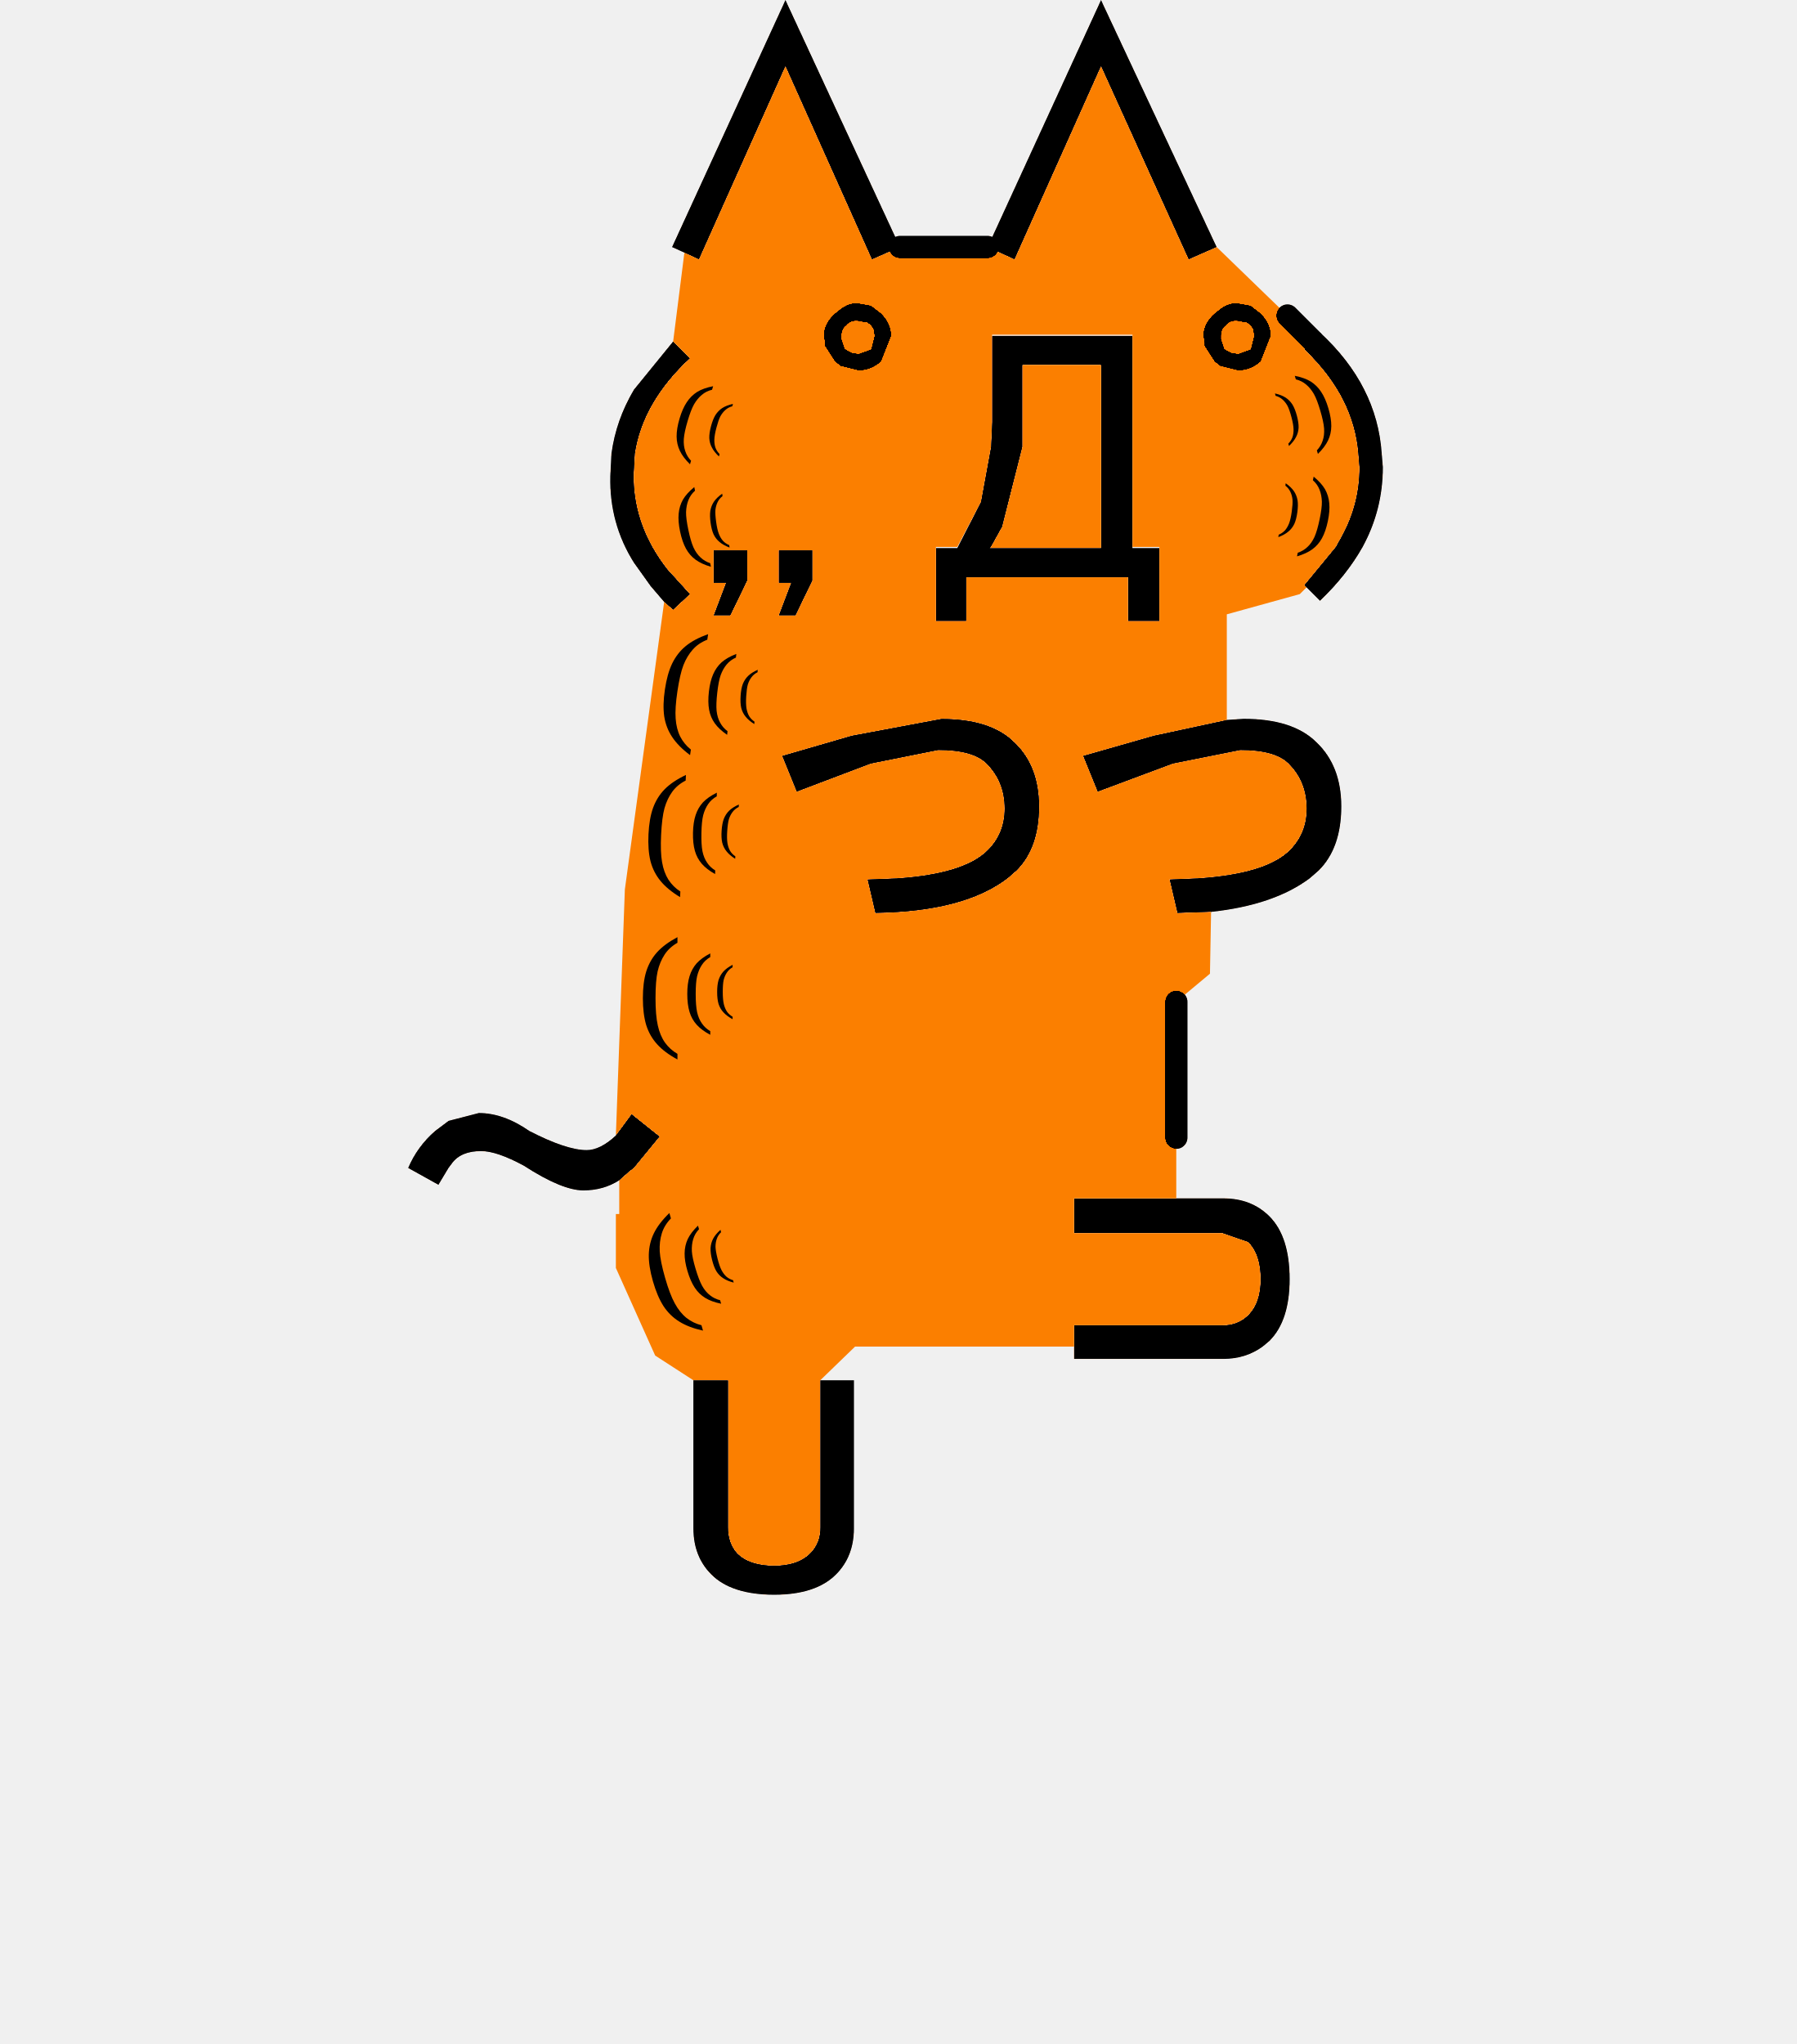
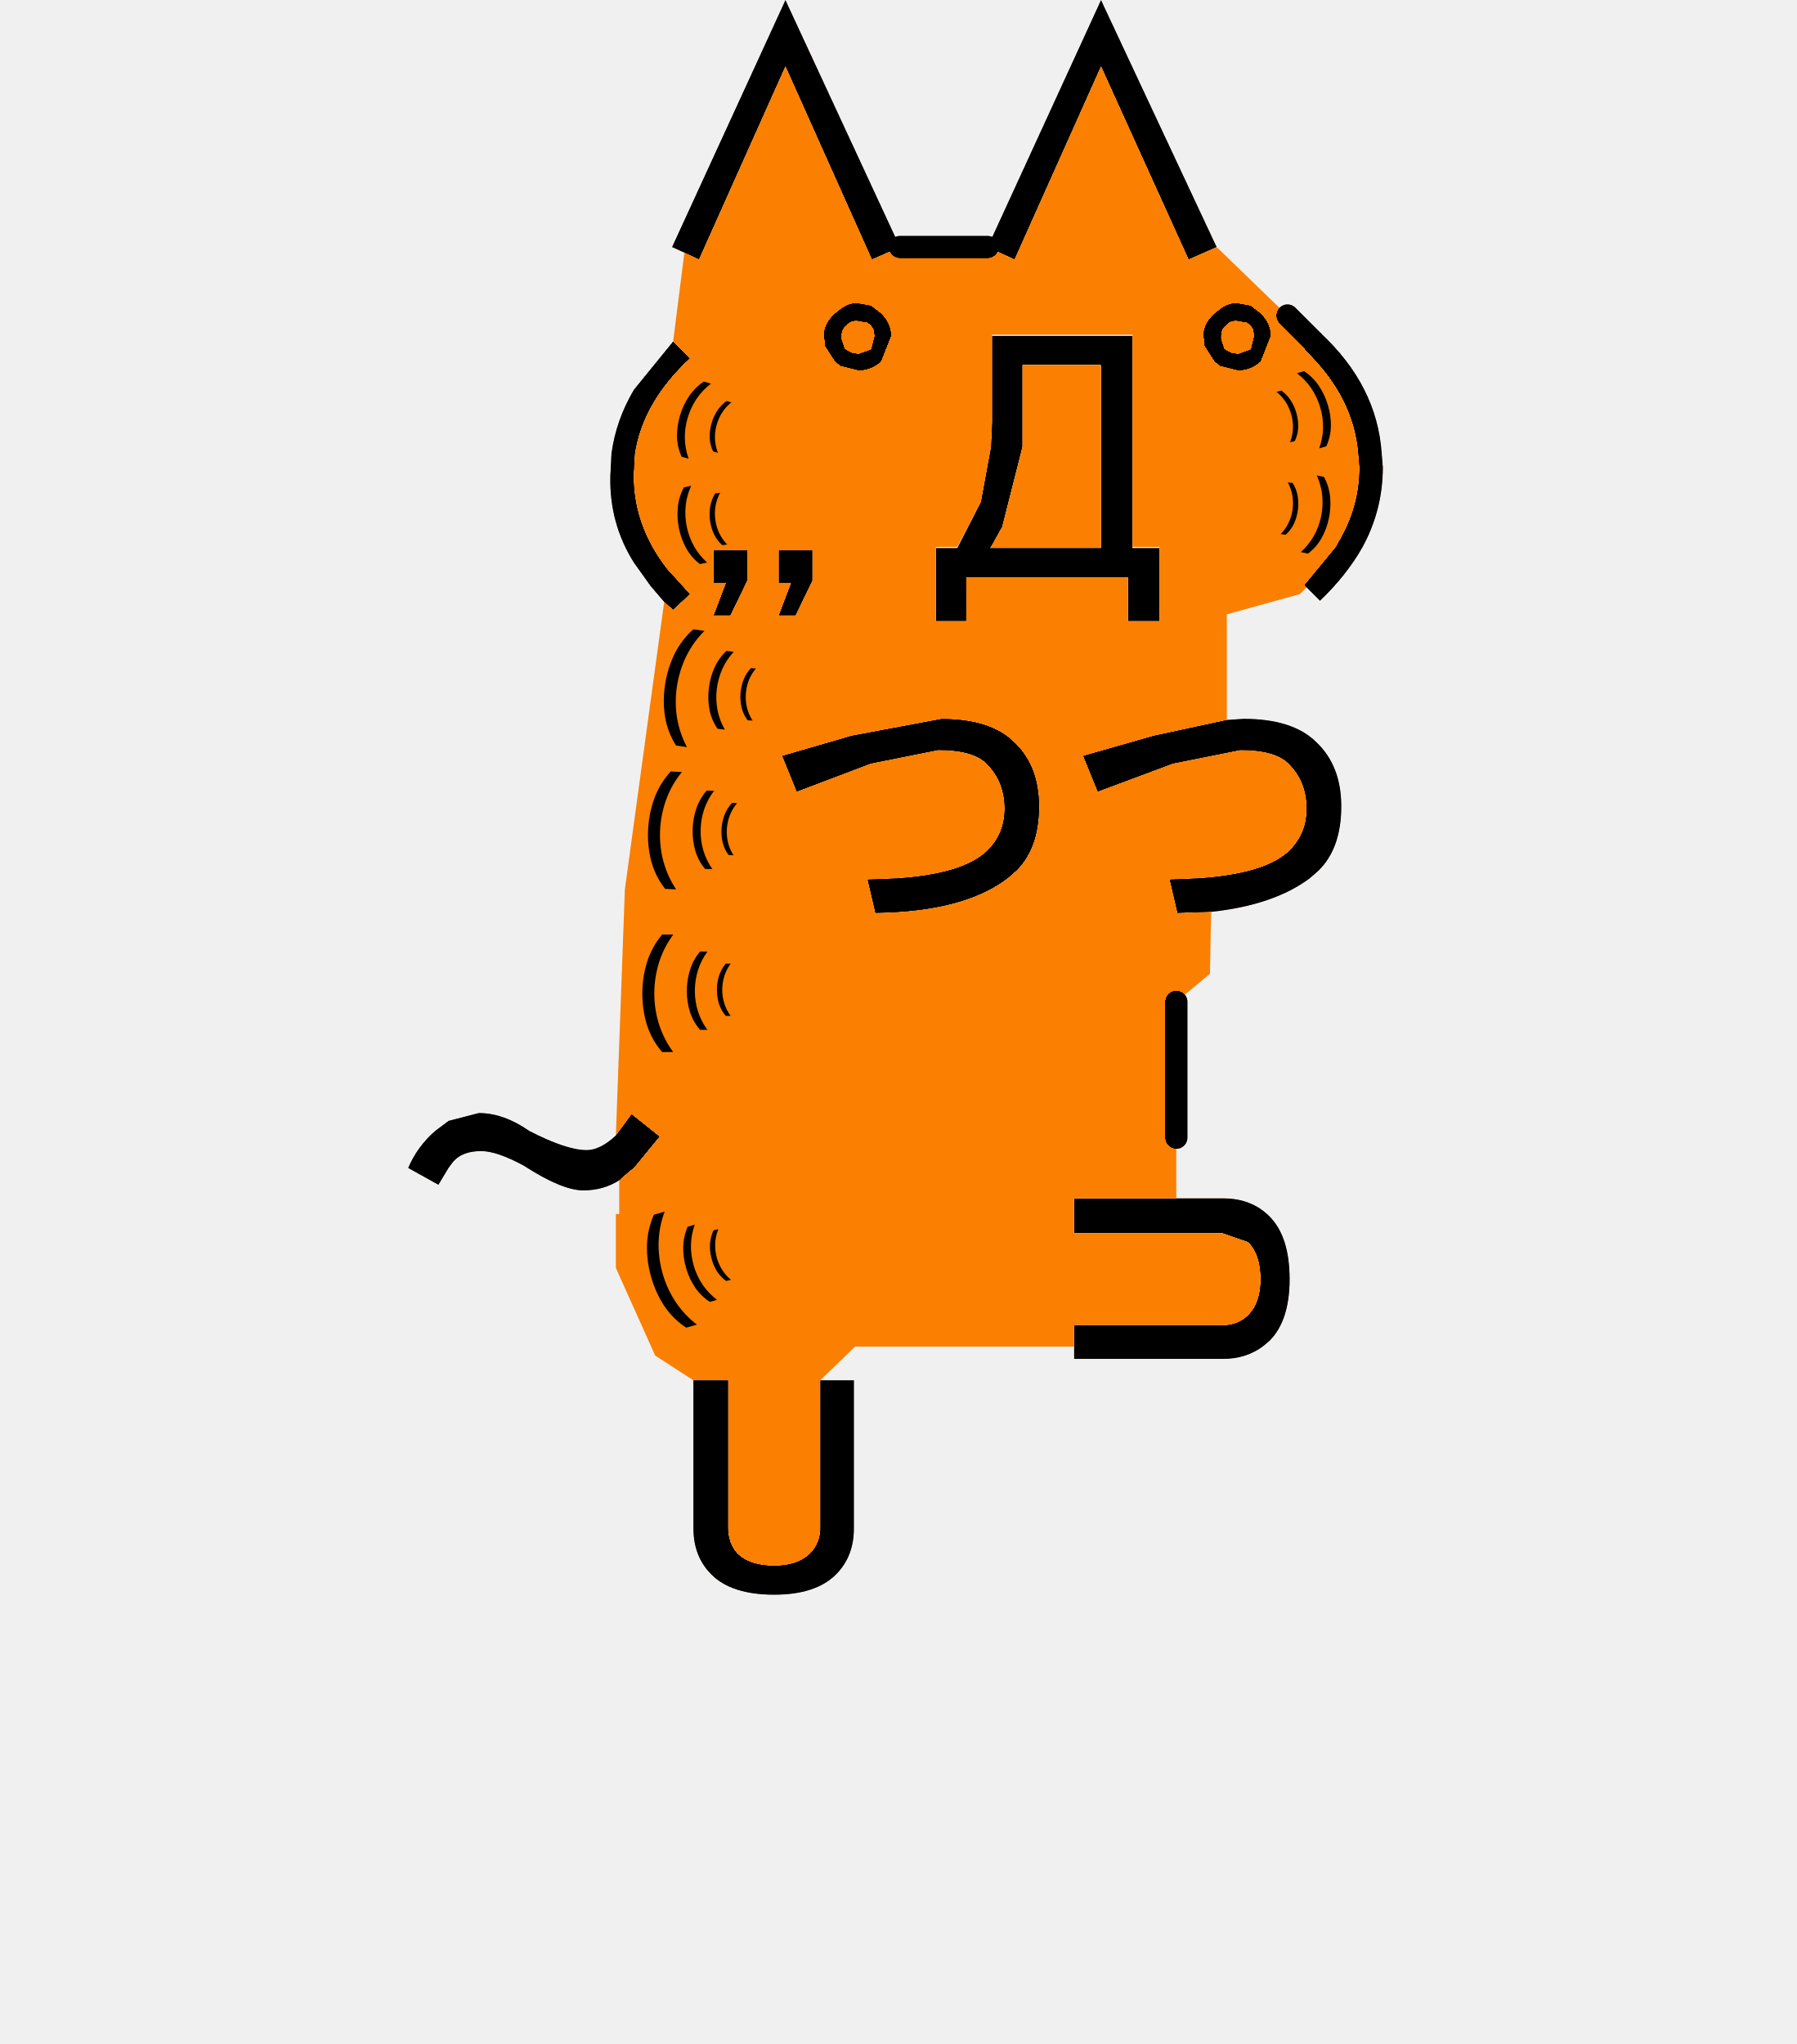
<svg xmlns="http://www.w3.org/2000/svg" xmlns:xlink="http://www.w3.org/1999/xlink" height="182" width="160" version="1.1" id="svg6">
  <defs id="defs4">
    <g id="c">
      <path d="M10.75-56.05v-.05H4.5v3.9l-.05 1.1L4-48.65l-1.05 2H2v3.3h1.35v-1.95h7.2v1.95h1.4v-3.3h-1.2v-9.4M.4-60h3.9l1.2.55 3.85-8.6 3.9 8.6L14.5-60l3.15 3.05 1.1 1.1-1.1-1.1 1.15 1.1h-.05l-.35.4.1.1q2.1 2.05 2.3 4.55l.05.6q0 1.65-.8 3.1l-.25.45-1.4 1.7.1.1-.3.3-3.25.9v4.7l-3.25.7-3.15.9.65 1.6L12.55-37l3-.6q1.55 0 2.15.6.8.8.8 2 0 1.1-.75 1.85-1.05 1.05-4.1 1.25l-1.25.05.35 1.5 1.5-.05-.05 2.75-1.5 1.25v8.75H8.15v1.55h6.6l1.15.4q.55.55.55 1.65 0 1.05-.55 1.6-.45.45-1.15.45h-6.6v.95H-1.6l-1.55 1.5V-3q0 .7-.45 1.15-.55.55-1.6.55-1.1 0-1.65-.55-.4-.45-.4-1.15v-6.55H-8.8l-1.7-1.1-1.75-3.9v-2.4h.15v-1.5l.45-.4.2-.15 1.15-1.4-1.25-1-.7.95.4-10.95 1.75-12.8.4.35.75-.7-1-1.1q-1.45-1.85-1.5-4v-.25l.05-.9q.35-2.3 2.45-4.25l-.75-.75.5-3.95.65.3 3.85-8.6 3.85 8.6L.4-60m5.45 8.85v-3.6h3.5v8.15H4.4l.05-.05.5-.9.9-3.55v-.05m-.35 13.2Q4.45-39 2.25-39l-4 .75-3.1.9.65 1.6L-.9-37l3-.6q1.55 0 2.15.6.8.8.8 2 0 1.1-.75 1.85Q3.25-32.1.25-31.9l-1.3.05.35 1.5q3.95-.05 5.9-1.55l.4-.35q1-1 1-2.85 0-1.8-1.1-2.85M-7.15-43.6l.75-1.55v-1.35h-1.5v1.45h.55l-.55 1.45h.75m3.65-2.9H-5v1.45h.55L-5-43.6h.75l.75-1.55v-1.35" fill="#fff" fill-rule="evenodd" transform="translate(21.5 71)" id="path1" />
      <path d="M10.75-56.05v9.45h1.2v3.25h-1.4v-1.95h-7.2v1.95H2v-3.25h.95L4-48.65l.45-2.45.05-1.1v-3.85h6.25M.4-60l-1.25.55-3.85-8.6-3.85 8.6-.65-.3-.55-.25 5.05-11L.4-60m-10.1 4.2.75.75q-2.1 1.95-2.45 4.25l-.05.9v.25q.05 2.15 1.5 4l1 1.1-.75.7-.4-.35-.6-.7-.75-1.05q-1.1-1.75-1.05-3.85l.05-1q.2-1.5 1-2.85l1.75-2.15m-2.55 35.35.7-.95 1.25 1-1.15 1.4-.2.15-.45.4q-.7.45-1.6.45-.95 0-2.65-1.1-1.2-.65-1.9-.65-.9 0-1.3.55l-.15.2-.45.75-1.35-.75q.4-.95 1.2-1.65l.6-.45 1.35-.35q1.1 0 2.25.8 1.65.85 2.55.85.6 0 1.3-.65m3.45 10.9h1.55V-3q0 .7.4 1.15.55.55 1.65.55 1.05 0 1.6-.55.45-.45.45-1.15v-6.55h1.5v6.6q0 1.25-.8 2.05-.9.9-2.75.9Q-7.1 0-8-.9q-.8-.8-.8-2.05v-6.6m16.95-1.5V-12h6.6q.7 0 1.15-.45.55-.55.55-1.6 0-1.1-.55-1.65l-1.15-.4h-6.6v-1.55h6.65q1.25 0 2.05.8.9.9.9 2.8 0 1.85-.9 2.75l-.3.25q-.75.55-1.75.55H8.15v-.55m6.1-19.35-1.5.05-.35-1.5 1.25-.05q3.05-.2 4.1-1.25.75-.75.75-1.85 0-1.2-.8-2-.6-.6-2.15-.6l-3 .6-3.35 1.25-.65-1.6 3.15-.9 3.25-.7.75-.05q2.2 0 3.25 1.05 1.1 1.05 1.1 2.85 0 1.85-1 2.85l-.4.35q-1.6 1.2-4.4 1.5m4.25-14.45-.1-.1 1.4-1.7.25-.45q.8-1.45.8-3.1l-.05-.6q-.2-2.5-2.3-4.55l-.1-.1.35-.4h.05l.3-.35q2.55 2.35 2.75 5.4l.05.6q0 1.9-.9 3.55-.7 1.25-1.9 2.4l-.6-.6M14.5-60l-1.25.55-3.9-8.6-3.85 8.6L4.3-60l5.05-11 5.15 11m-8.65 8.85v.05l-.9 3.55-.5.9-.05.05h4.95v-8.15h-3.5v3.6m-.35 13.2q1.1 1.05 1.1 2.85 0 1.85-1 2.85l-.4.35q-1.95 1.5-5.9 1.55l-.35-1.5 1.3-.05q3-.2 4.05-1.25.75-.75.75-1.85 0-1.2-.8-2-.6-.6-2.15-.6l-3 .6-3.3 1.25-.65-1.6 3.1-.9 4-.75q2.2 0 3.25 1.05m-9-8.55v1.35l-.75 1.55H-5l.55-1.45H-5v-1.45h1.5m-3.65 2.9h-.75l.55-1.45h-.55v-1.45h1.5v1.35l-.75 1.55" fill-rule="evenodd" transform="translate(21.5 71)" id="path2" />
      <path d="M4.3-60H.4m12.3 39.65v-6.05m6.05-29.45-1.1-1.1" fill="none" stroke="#000" stroke-linecap="round" stroke-linejoin="round" transform="translate(21.5 71)" id="path3" />
    </g>
    <g id="d" transform="translate(.8)">
      <use height="3" transform="matrix(1.005 0 0 1 -.804 0)" width="4.65" xlink:href="#a" id="use3" />
      <use height="3" transform="matrix(1.005 0 0 1 16.096 0)" width="4.65" xlink:href="#a" id="use4" />
    </g>
    <path d="M1.35 0h.2l.55.1.45.35q.45.45.45 1L2.55 2.6q-.45.4-1 .4l-.8-.2-.25-.2-.45-.7v-.15L0 1.45v-.1q.05-.5.5-.9l.25-.2Q1 .05 1.3 0h.05m.45.85L1.55.8Q1.2.75 1 1q-.2.15-.2.45v.15l.15.45H1l.05.05.2.1.3.05.55-.2.15-.6-.05-.3L2.1 1 2.05.95 1.9.85h-.1" fill-rule="evenodd" id="b" />
    <use height="3" transform="translate(.8)" width="3" xlink:href="#b" id="a" />
    <filter style="color-interpolation-filters:sRGB;" id="filter7" x="0" y="0" width="1" height="1">
      <feComposite in2="SourceGraphic" operator="arithmetic" k1="7.896" k2="0" result="composite1" id="feComposite6" />
      <feColorMatrix in="composite1" values="1" type="saturate" result="colormatrix1" id="feColorMatrix6" />
      <feFlood flood-opacity="1" flood-color="rgb(223,74,0)" result="flood1" id="feFlood6" />
      <feBlend in="flood1" in2="colormatrix1" mode="multiply" result="blend1" id="feBlend6" />
      <feBlend in2="blend1" mode="screen" result="blend2" id="feBlend7" />
      <feColorMatrix in="blend2" values="1" type="saturate" result="colormatrix2" id="feColorMatrix7" />
      <feComposite in="colormatrix2" in2="SourceGraphic" operator="in" k2="1" result="composite2" id="feComposite7" />
    </filter>
  </defs>
  <g transform="matrix(2 0 0 2 79.341 142)" id="g6" style="filter:url(#filter7)">
    <use height="71" transform="translate(-21.5 -71)" width="43.4" xlink:href="#c" id="use5" />
    <use height="3" transform="translate(-3.8 -57.5)" width="21.55" xlink:href="#d" id="use6" />
  </g>
  <g id="layer1" transform="translate(-4.3443117e-4,2.0777091e-4)">
-     <text xml:space="preserve" style="writing-mode:lr-tb;direction:ltr;fill:#000000" x="67.091" y="54.871" id="text19" transform="rotate(8.48875)">
-       <tspan id="tspan19" x="67.091" y="54.871">(</tspan>
-     </text>
-     <text xml:space="preserve" style="writing-mode:lr-tb;direction:ltr;fill:#000000" x="60.709" y="74.317" id="text20" transform="rotate(2.749915)">
-       <tspan id="tspan20" x="60.709" y="74.317">(</tspan>
-     </text>
-     <text xml:space="preserve" style="writing-mode:lr-tb;direction:ltr;fill:#000000" x="56.716" y="91.777" id="text21">
-       <tspan id="tspan21" x="56.716" y="91.777">(</tspan>
-     </text>
-     <text xml:space="preserve" style="writing-mode:lr-tb;direction:ltr;fill:#000000" x="24.005" y="128.565" id="text22" transform="rotate(-15.95802)">
-       <tspan id="tspan22" x="24.005" y="128.565">(</tspan>
-     </text>
-     <text xml:space="preserve" style="font-size:8px;writing-mode:lr-tb;direction:ltr;fill:#000000" x="69.327" y="55.98" id="text23" transform="rotate(6.497173)">
-       <tspan id="tspan23" x="69.327" y="55.98">(</tspan>
-     </text>
-     <text xml:space="preserve" style="font-size:8px;writing-mode:lr-tb;direction:ltr;fill:#000000" x="62.9" y="74.766" id="text24" transform="rotate(1.208022)">
-       <tspan id="tspan24" x="62.9" y="74.766">(</tspan>
-     </text>
-     <text xml:space="preserve" style="font-size:8px;writing-mode:lr-tb;direction:ltr;fill:#000000" x="60.841" y="90.436" id="text25">
-       <tspan id="tspan25" x="60.841" y="90.436">(</tspan>
-     </text>
-     <text xml:space="preserve" style="font-size:8px;writing-mode:lr-tb;direction:ltr;fill:#000000" x="26.135" y="127.851" id="text26" transform="rotate(-16.52538)">
-       <tspan id="tspan26" x="26.135" y="127.851">(</tspan>
-     </text>
-     <text xml:space="preserve" style="font-size:5.333px;writing-mode:lr-tb;direction:ltr;fill:#000000" x="69.444" y="59.02" id="text27" transform="rotate(3.571206)">
-       <tspan id="tspan27" x="69.444" y="59.02">(</tspan>
-     </text>
-     <text xml:space="preserve" style="font-size:5.333px;writing-mode:lr-tb;direction:ltr;fill:#000000" x="68.908" y="70.693" id="text28" transform="rotate(3.901436)">
-       <tspan id="tspan28" x="68.908" y="70.693">(</tspan>
-     </text>
-     <text xml:space="preserve" style="font-size:5.333px;writing-mode:lr-tb;direction:ltr;fill:#000000" x="63.625" y="89.611" id="text29">
-       <tspan id="tspan29" x="63.625" y="89.611">(</tspan>
-     </text>
-     <text xml:space="preserve" style="font-size:5.333px;writing-mode:lr-tb;direction:ltr;fill:#000000" x="34.095" y="125.49" id="text30" transform="rotate(-14.02624)">
-       <tspan id="tspan30" x="34.095" y="125.49">(</tspan>
-     </text>
-     <text xml:space="preserve" style="font-size:8px;writing-mode:lr-tb;direction:ltr;fill:#000000" x="68.246" y="20.486" id="text31" transform="rotate(16.49996)">
-       <tspan id="tspan31" x="68.246" y="20.486">(</tspan>
-     </text>
-     <text xml:space="preserve" style="font-size:8px;writing-mode:lr-tb;direction:ltr;fill:#000000" x="49.237" y="60.645" id="text32" transform="rotate(-11.80251)">
-       <tspan id="tspan32" x="49.237" y="60.645">(</tspan>
-     </text>
-     <text xml:space="preserve" style="font-size:5.333px;writing-mode:lr-tb;direction:ltr;fill:#000000" x="70.71" y="21.666" id="text33" transform="rotate(14.90857)">
-       <tspan id="tspan33" x="70.71" y="21.666">(</tspan>
-     </text>
-     <text xml:space="preserve" style="font-size:5.333px;writing-mode:lr-tb;direction:ltr;fill:#000000" x="56.163" y="55.953" id="text34" transform="rotate(-7.772965)">
-       <tspan id="tspan34" x="56.163" y="55.953">(</tspan>
-     </text>
-     <text xml:space="preserve" style="font-size:8px;writing-mode:lr-tb;direction:ltr;fill:#000000" x="-103.45" y="70.377" id="text35" transform="matrix(-0.9588199,0.2840148,0.2840148,0.9588199,0,0)">
-       <tspan id="tspan35" x="-103.45" y="70.377">(</tspan>
-     </text>
-     <text xml:space="preserve" style="font-size:8px;writing-mode:lr-tb;direction:ltr;fill:#000000" x="-125.589" y="23.166" id="text36" transform="matrix(-0.9788584,-0.204539,-0.204539,0.9788584,0,0)">
-       <tspan id="tspan36" x="-125.589" y="23.166">(</tspan>
-     </text>
-     <text xml:space="preserve" style="font-size:5.333px;writing-mode:lr-tb;direction:ltr;fill:#000000" x="-102.305" y="66.769" id="text37" transform="matrix(-0.9663376,0.2572774,0.2572774,0.9663376,0,0)">
-       <tspan id="tspan37" x="-102.305" y="66.769">(</tspan>
-     </text>
-     <text xml:space="preserve" style="font-size:5.333px;writing-mode:lr-tb;direction:ltr;fill:#000000" x="-120.864" y="30.851" id="text38" transform="matrix(-0.9908118,-0.1352481,-0.1352481,0.9908118,0,0)">
-       <tspan id="tspan38" x="-120.864" y="30.851">(</tspan>
-     </text>
+     <path d="m 67.571,51.583 q 0,-1.464 0.42,-2.82 0.432,-1.368 1.344,-2.46 h 0.996 q -0.84,1.128 -1.272,2.484 -0.42,1.356 -0.42,2.784 0,1.392 0.42,2.736 0.432,1.332 1.26,2.46 h -0.984 q -0.912,-1.056 -1.344,-2.388 -0.42,-1.344 -0.42,-2.796 z" id="text19" transform="rotate(8.48875)" aria-label="(" />
+     <path d="m 61.189,71.029 q 0,-1.464 0.42,-2.82 0.432,-1.368 1.344,-2.46 h 0.996 q -0.84,1.128 -1.272,2.484 -0.42,1.356 -0.42,2.784 0,1.392 0.42,2.736 0.432,1.332 1.26,2.46 h -0.984 q -0.912,-1.056 -1.344,-2.388 -0.42,-1.344 -0.42,-2.796 z" id="text20" transform="rotate(2.749915)" aria-label="(" />
+     <path d="m 57.196,88.489 q 0,-1.464 0.42,-2.82 0.432,-1.368 1.344,-2.46 h 0.996 q -0.84,1.128 -1.272,2.484 -0.42,1.356 -0.42,2.784 0,1.392 0.42,2.736 0.432,1.332 1.26,2.46 h -0.984 q -0.912,-1.056 -1.344,-2.388 -0.42,-1.344 -0.42,-2.796 z" id="text21" aria-label="(" />
+     <path d="m 24.485,125.277 q 0,-1.464 0.42,-2.82 0.432,-1.368 1.344,-2.46 h 0.996 q -0.84,1.128 -1.272,2.484 -0.42,1.356 -0.42,2.784 0,1.392 0.42,2.736 0.432,1.332 1.26,2.46 h -0.984 q -0.912,-1.056 -1.344,-2.388 -0.42,-1.344 -0.42,-2.796 z" id="text22" transform="rotate(-15.95802)" aria-label="(" />
+     <path d="m 69.647,53.788 q 0,-0.976 0.28,-1.88 0.288,-0.912 0.896,-1.64 h 0.664 q -0.56,0.752 -0.848,1.656 -0.28,0.904 -0.28,1.856 0,0.928 0.28,1.824 0.288,0.888 0.84,1.64 h -0.656 q -0.608,-0.704 -0.896,-1.592 -0.28,-0.896 -0.28,-1.864 z" id="text23" style="font-size:8px" transform="rotate(6.497173)" aria-label="(" />
+     <path d="m 63.22,72.574 q 0,-0.976 0.28,-1.88 0.288,-0.912 0.896,-1.64 h 0.664 q -0.56,0.752 -0.848,1.656 -0.28,0.904 -0.28,1.856 0,0.928 0.28,1.824 0.288,0.888 0.84,1.64 h -0.656 q -0.608,-0.704 -0.896,-1.592 -0.28,-0.896 -0.28,-1.864 z" id="text24" style="font-size:8px" transform="rotate(1.208022)" aria-label="(" />
+     <path d="m 61.161,88.244 q 0,-0.976 0.28,-1.88 0.288,-0.912 0.896,-1.64 h 0.664 q -0.56,0.752 -0.848,1.656 -0.28,0.904 -0.28,1.856 0,0.928 0.28,1.824 0.288,0.888 0.84,1.64 h -0.656 q -0.608,-0.704 -0.896,-1.592 -0.28,-0.896 -0.28,-1.864 z" id="text25" style="font-size:8px" aria-label="(" />
+     <path d="m 26.455,125.659 q 0,-0.976 0.28,-1.88 0.288,-0.912 0.896,-1.64 h 0.664 q -0.56,0.752 -0.848,1.656 -0.28,0.904 -0.28,1.856 0,0.928 0.28,1.824 0.288,0.888 0.84,1.64 h -0.656 q -0.608,-0.704 -0.896,-1.592 -0.28,-0.896 -0.28,-1.864 z" id="text26" style="font-size:8px" transform="rotate(-16.52538)" aria-label="(" />
+     <path d="m 69.657,57.559 q 0,-0.651 0.187,-1.253 0.192,-0.608 0.597,-1.093 h 0.443 q -0.373,0.501 -0.565,1.104 -0.187,0.603 -0.187,1.237 0,0.619 0.187,1.216 0.192,0.592 0.56,1.093 H 70.441 Q 70.036,59.393 69.844,58.801 69.657,58.204 69.657,57.559 Z" id="text27" style="font-size:5.333px" transform="rotate(3.571206)" aria-label="(" />
+     <path d="m 69.121,69.232 q 0,-0.651 0.187,-1.253 0.192,-0.608 0.597,-1.093 h 0.443 q -0.373,0.501 -0.565,1.104 -0.187,0.603 -0.187,1.237 0,0.619 0.187,1.216 0.192,0.592 0.56,1.093 H 69.905 Q 69.5,71.066 69.308,70.474 69.121,69.877 69.121,69.232 Z" id="text28" style="font-size:5.333px" transform="rotate(3.901436)" aria-label="(" />
+     <path d="m 63.838,88.15 q 0,-0.651 0.187,-1.253 0.192,-0.608 0.597,-1.093 h 0.443 q -0.373,0.501 -0.565,1.104 -0.187,0.603 -0.187,1.237 0,0.619 0.187,1.216 0.192,0.592 0.56,1.093 h -0.437 q -0.405,-0.469 -0.597,-1.061 -0.187,-0.597 -0.187,-1.243 z" id="text29" style="font-size:5.333px" aria-label="(" />
+     <path d="m 34.309,124.028 q 0,-0.651 0.187,-1.253 0.192,-0.608 0.597,-1.093 h 0.443 q -0.373,0.501 -0.565,1.104 -0.187,0.603 -0.187,1.237 0,0.619 0.187,1.216 0.192,0.592 0.56,1.093 h -0.437 q -0.405,-0.469 -0.597,-1.061 -0.187,-0.597 -0.187,-1.243 z" id="text30" style="font-size:5.333px" transform="rotate(-14.02624)" aria-label="(" />
+     <path d="m 68.566,18.294 q 0,-0.976 0.28,-1.88 0.288,-0.912 0.896,-1.64 h 0.664 q -0.56,0.752 -0.848,1.656 -0.28,0.904 -0.28,1.856 0,0.928 0.28,1.824 0.288,0.888 0.84,1.64 h -0.656 q -0.608,-0.704 -0.896,-1.592 -0.28,-0.896 -0.28,-1.864 z" id="text31" style="font-size:8px" transform="rotate(16.49996)" aria-label="(" />
+     <path d="m 49.557,58.453 q 0,-0.976 0.28,-1.88 0.288,-0.912 0.896,-1.64 h 0.664 q -0.56,0.752 -0.848,1.656 -0.28,0.904 -0.28,1.856 0,0.928 0.28,1.824 0.288,0.888 0.84,1.64 h -0.656 q -0.608,-0.704 -0.896,-1.592 -0.28,-0.896 -0.28,-1.864 z" id="text32" style="font-size:8px" transform="rotate(-11.80251)" aria-label="(" />
+     <path d="m 70.924,20.205 q 0,-0.651 0.187,-1.253 0.192,-0.608 0.597,-1.093 h 0.443 q -0.373,0.501 -0.565,1.104 -0.187,0.603 -0.187,1.237 0,0.619 0.187,1.216 0.192,0.592 0.56,1.093 H 71.708 Q 71.302,22.04 71.11,21.448 70.924,20.85 70.924,20.205 Z" id="text33" style="font-size:5.333px" transform="rotate(14.90857)" aria-label="(" />
+     <path d="m 56.376,54.491 q 0,-0.651 0.187,-1.253 0.192,-0.608 0.597,-1.093 h 0.443 q -0.373,0.501 -0.565,1.104 -0.187,0.603 -0.187,1.237 0,0.619 0.187,1.216 0.192,0.592 0.56,1.093 h -0.437 q -0.405,-0.469 -0.597,-1.061 -0.187,-0.597 -0.187,-1.243 z" id="text34" style="font-size:5.333px" transform="rotate(-7.772965)" aria-label="(" />
+     <path d="m -103.13,68.185 q 0,-0.976 0.28,-1.88 0.288,-0.912 0.896,-1.64 h 0.664 q -0.56,0.752 -0.848,1.656 -0.28,0.904 -0.28,1.856 0,0.928 0.28,1.824 0.288,0.888 0.84,1.64 h -0.656 q -0.608,-0.704 -0.896,-1.592 -0.28,-0.896 -0.28,-1.864 z" id="text35" style="font-size:8px" transform="matrix(-0.9588199,0.2840148,0.2840148,0.9588199,0,0)" aria-label="(" />
+     <path d="m -125.269,20.974 q 0,-0.976 0.28,-1.88 0.288,-0.912 0.896,-1.64 h 0.664 q -0.56,0.752 -0.848,1.656 -0.28,0.904 -0.28,1.856 0,0.928 0.28,1.824 0.288,0.888 0.84,1.64 h -0.656 q -0.608,-0.704 -0.896,-1.592 -0.28,-0.896 -0.28,-1.864 z" id="text36" style="font-size:8px" transform="matrix(-0.9788584,-0.204539,-0.204539,0.9788584,0,0)" aria-label="(" />
+     <path d="m -102.092,65.308 q 0,-0.651 0.187,-1.253 0.192,-0.608 0.597,-1.093 h 0.443 q -0.373,0.501 -0.565,1.104 -0.187,0.603 -0.187,1.237 0,0.619 0.187,1.216 0.192,0.592 0.56,1.093 h -0.437 q -0.405,-0.469 -0.597,-1.061 -0.187,-0.597 -0.187,-1.243 z" id="text37" style="font-size:5.333px" transform="matrix(-0.9663376,0.2572774,0.2572774,0.9663376,0,0)" aria-label="(" />
+     <path d="m -120.651,29.39 q 0,-0.651 0.187,-1.253 0.192,-0.608 0.597,-1.093 h 0.443 q -0.373,0.501 -0.565,1.104 -0.187,0.603 -0.187,1.237 0,0.619 0.187,1.216 0.192,0.592 0.56,1.093 h -0.437 q -0.405,-0.469 -0.597,-1.061 -0.187,-0.597 -0.187,-1.243 z" id="text38" style="font-size:5.333px" transform="matrix(-0.9908118,-0.1352481,-0.1352481,0.9908118,0,0)" aria-label="(" />
  </g>
</svg>
